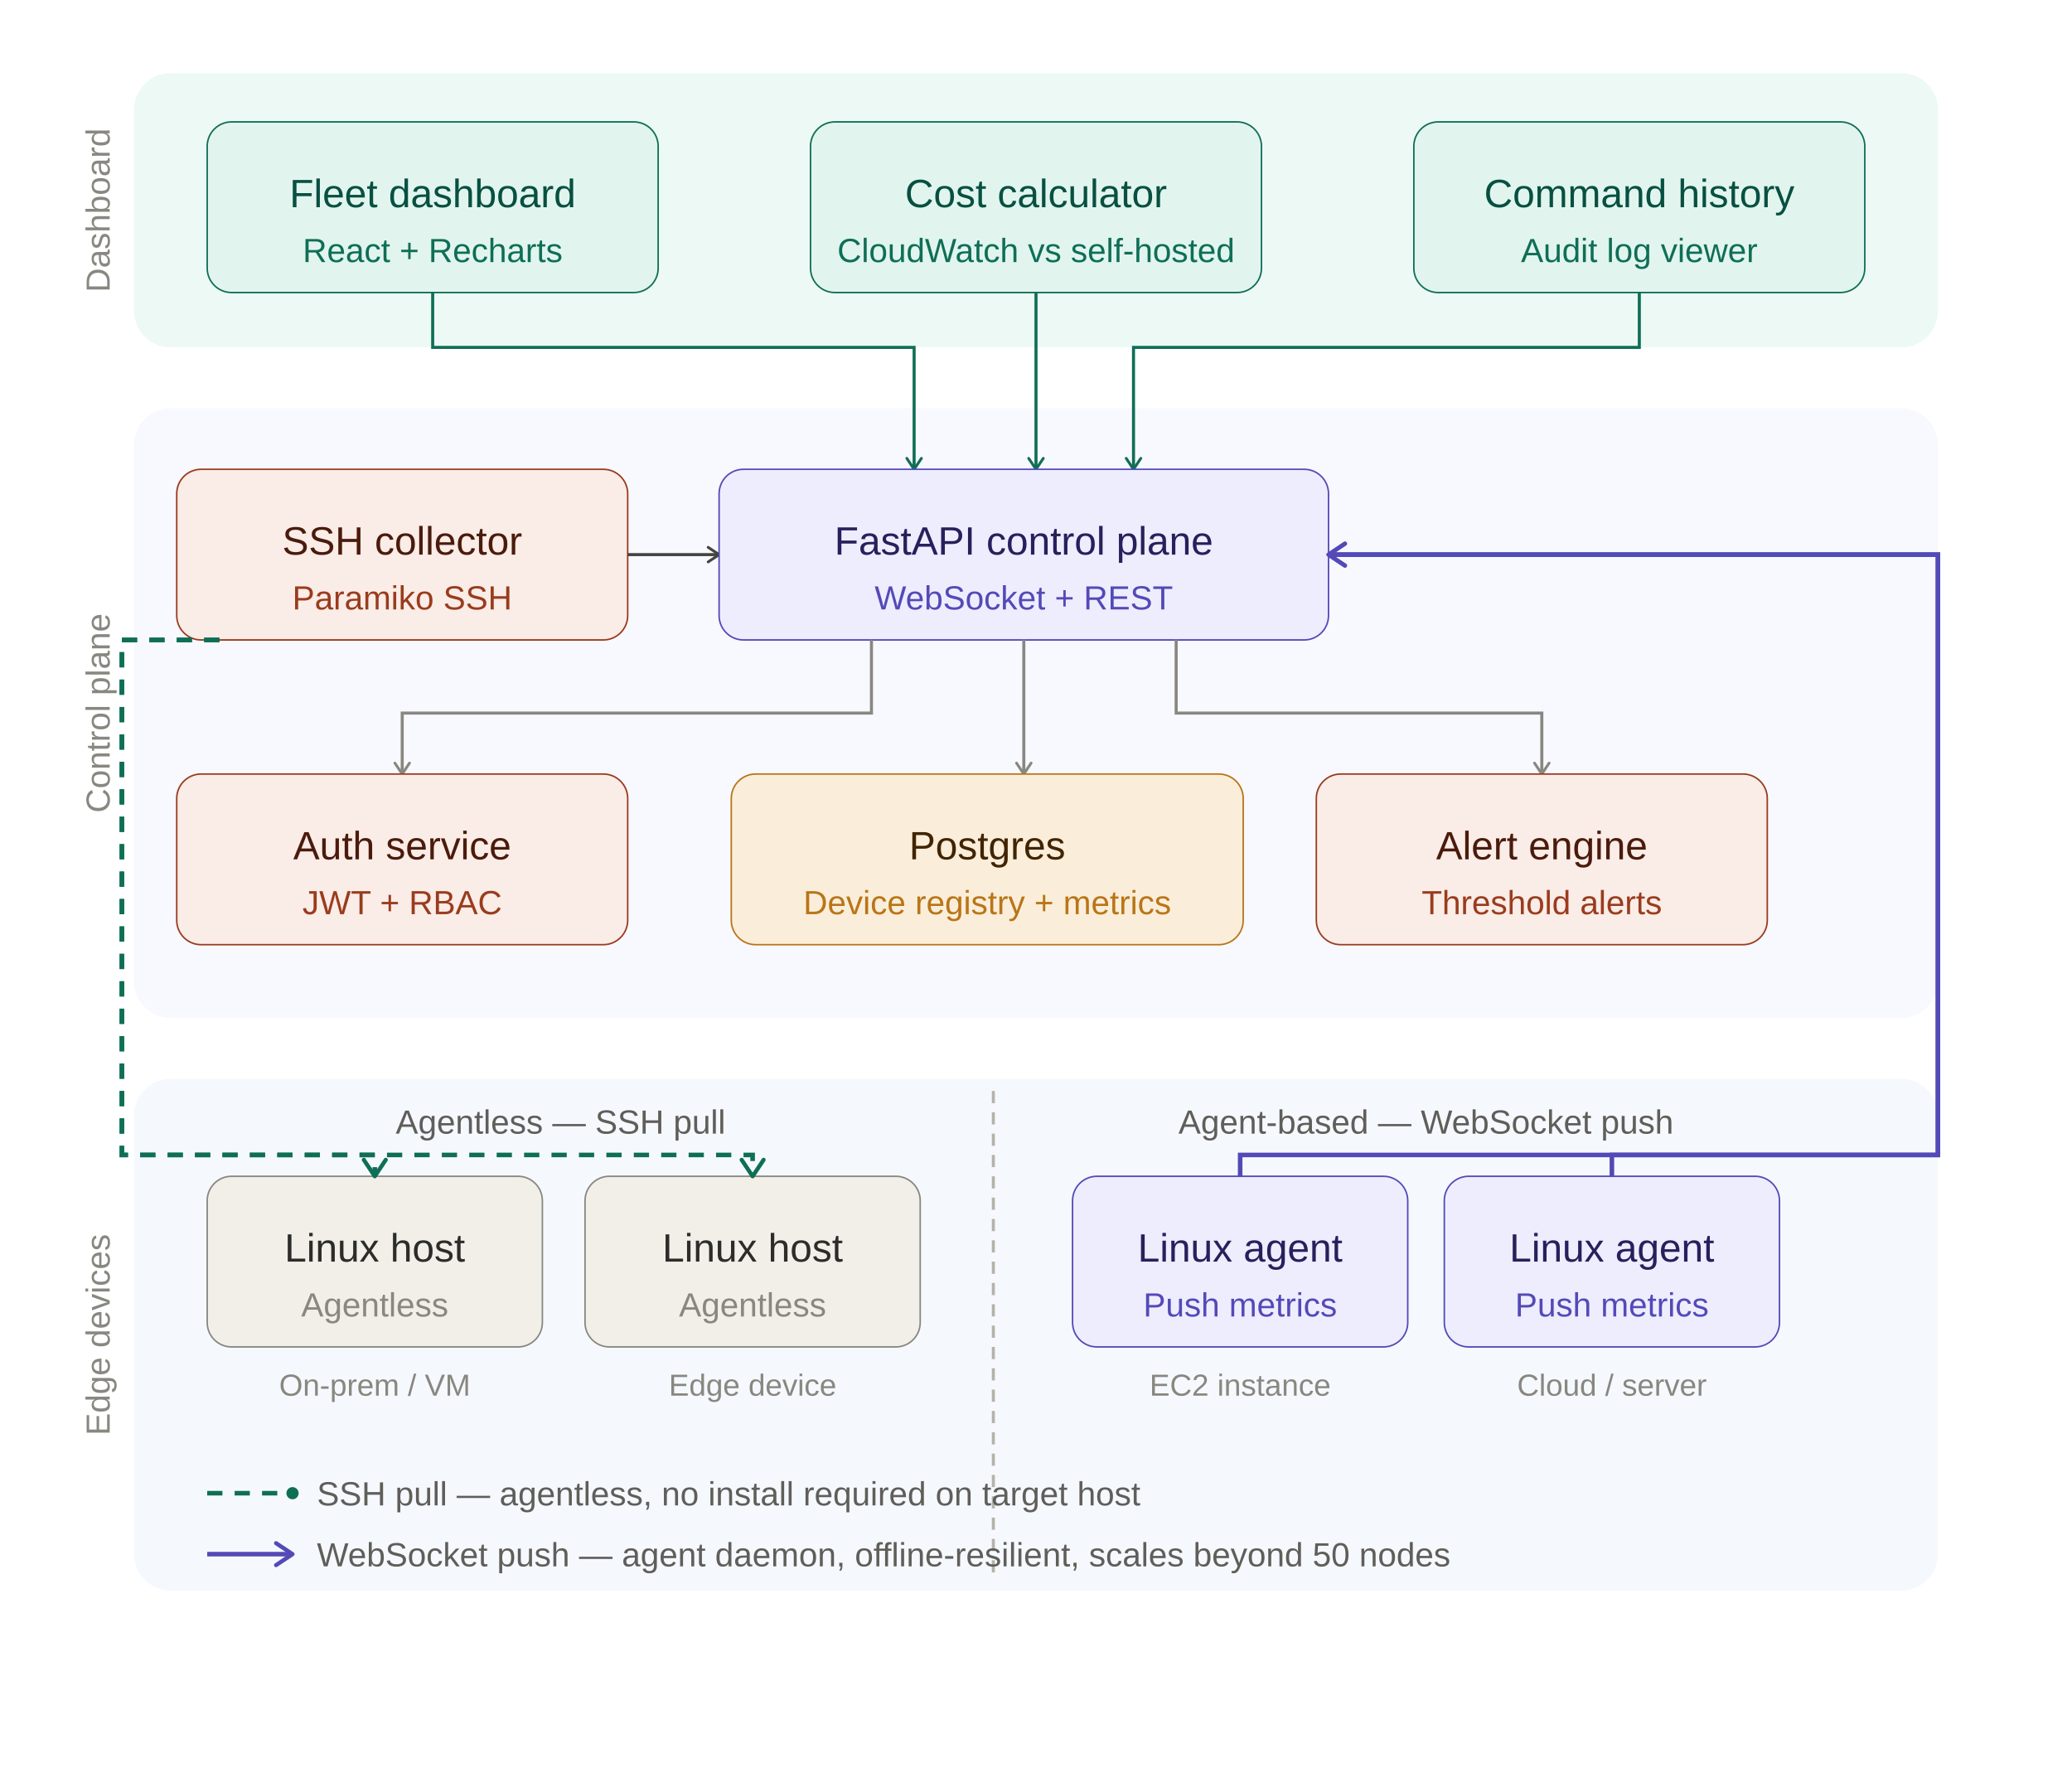
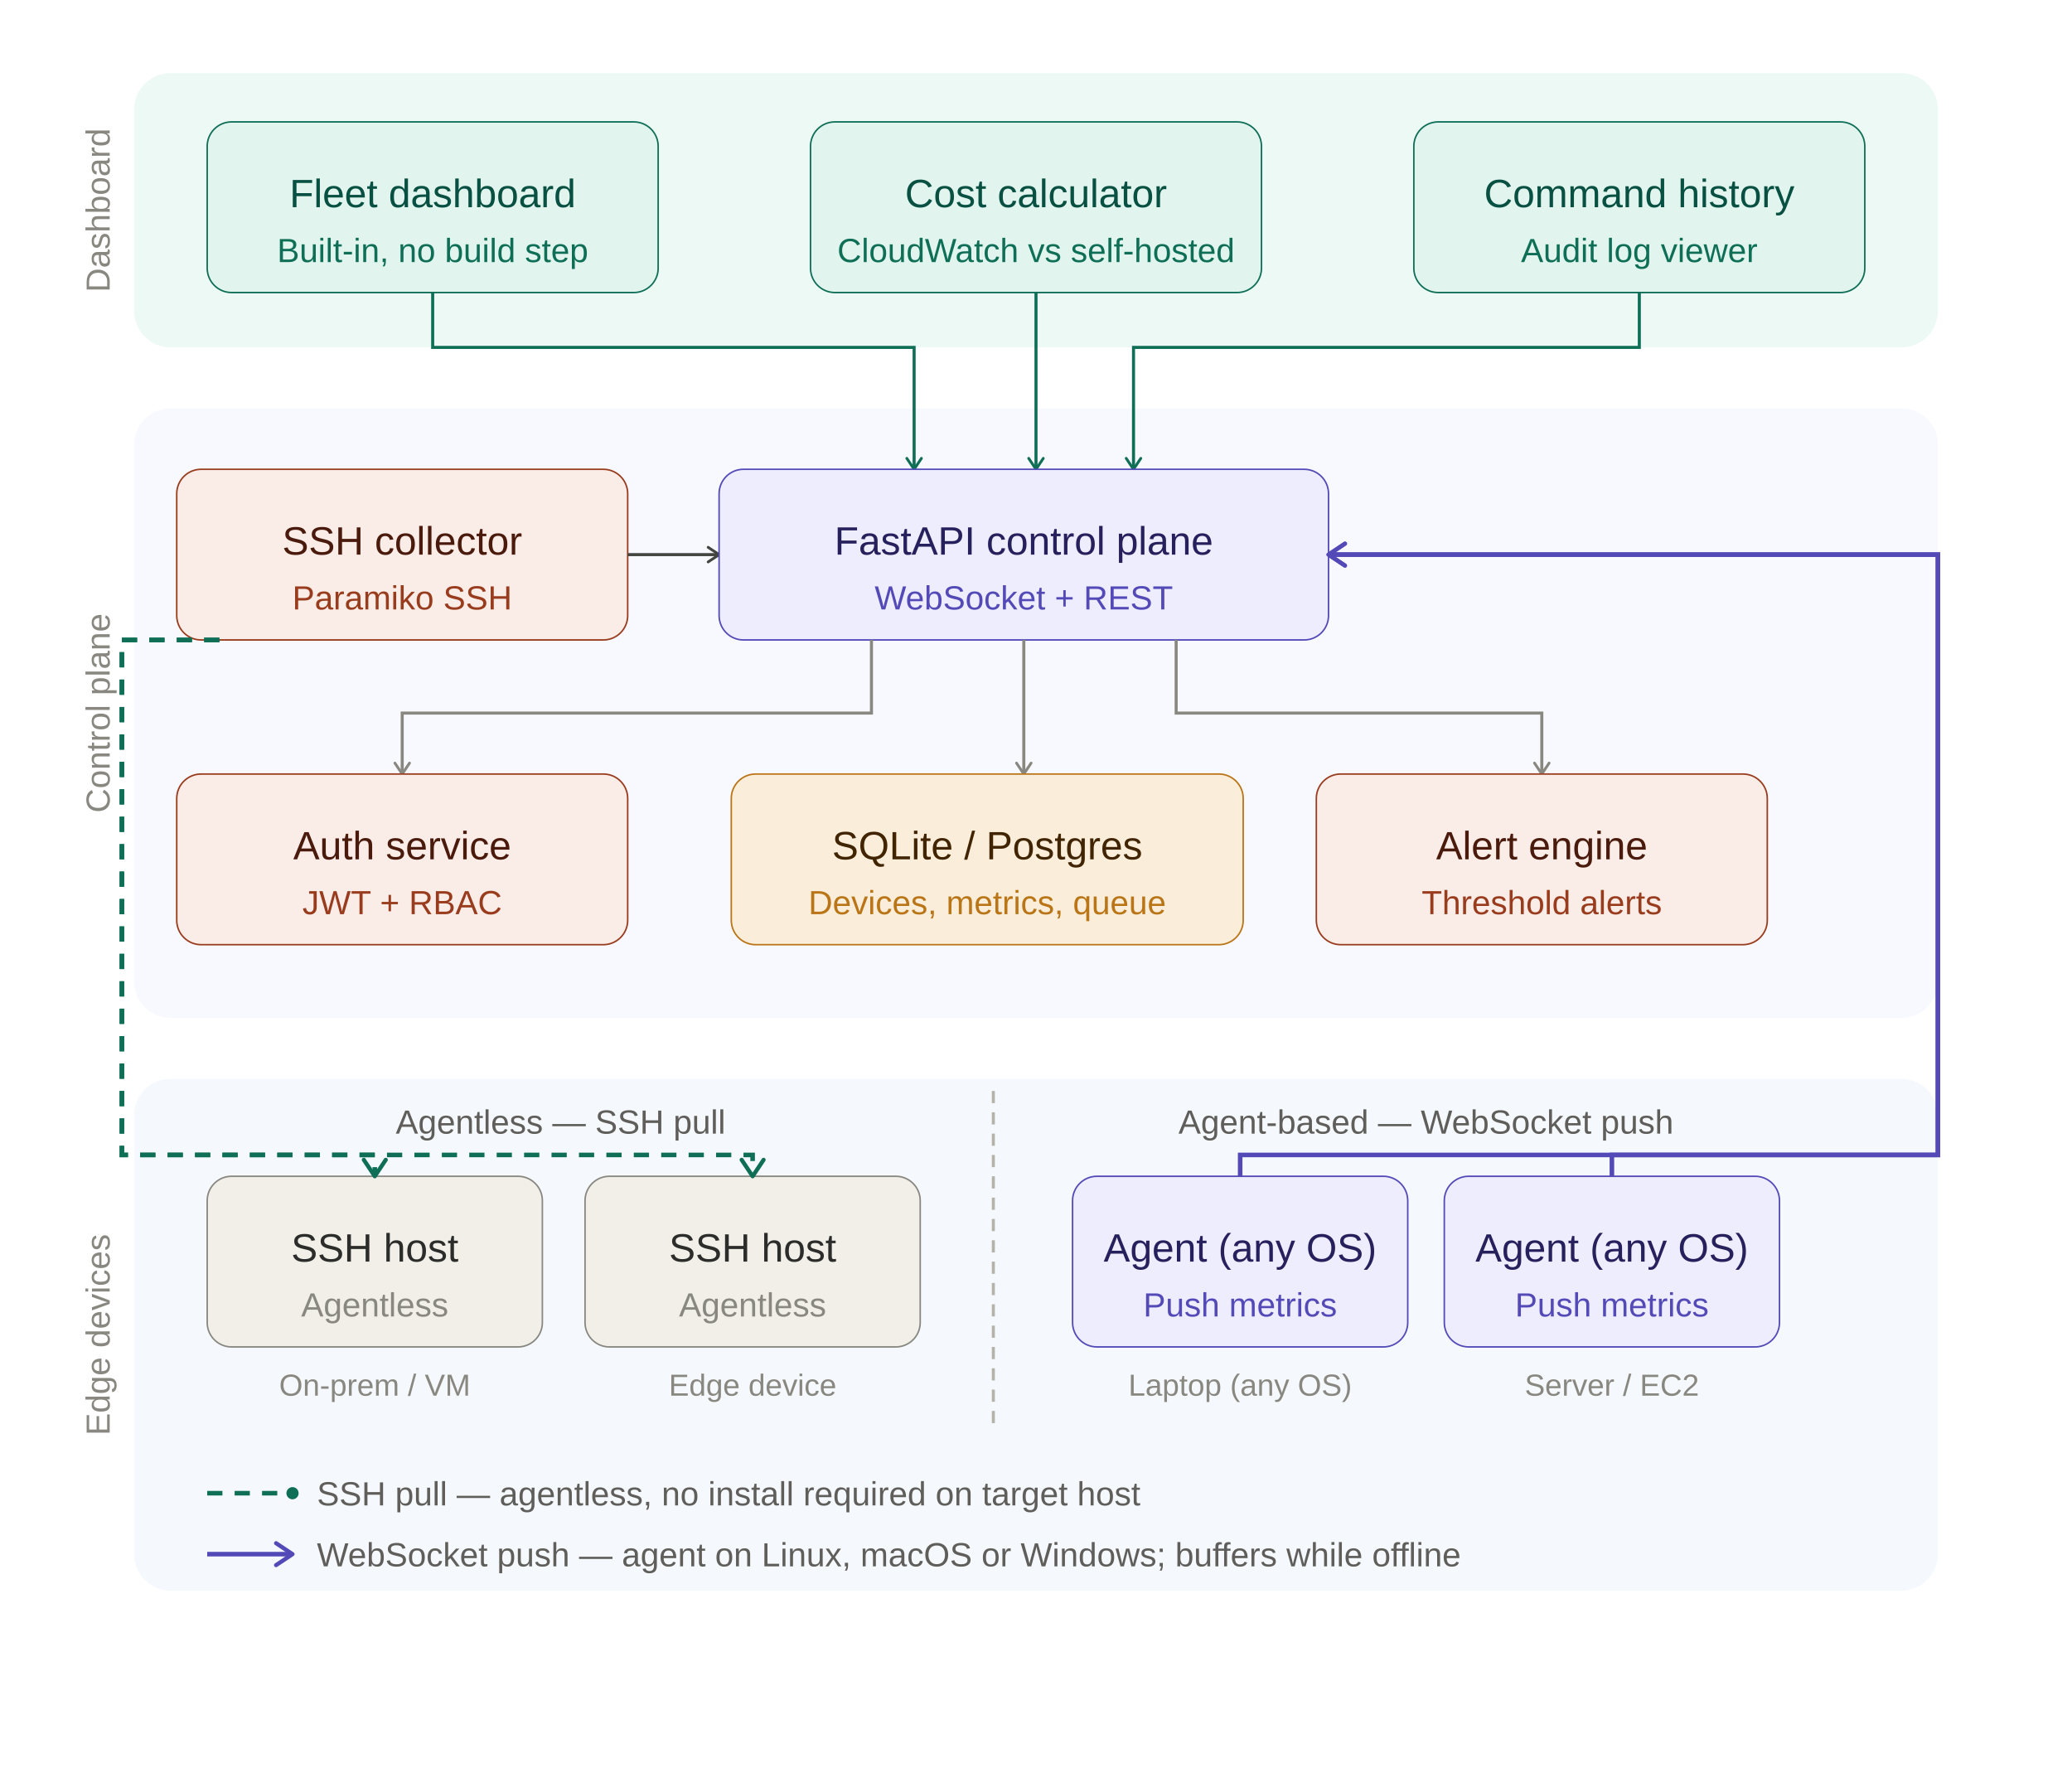
<svg xmlns="http://www.w3.org/2000/svg" width="680" viewBox="0 0 680 580" role="img" font-family="Arial, Helvetica, sans-serif">
  <defs>
    <marker id="arr" viewBox="0 0 10 10" refX="8" refY="5" markerWidth="6" markerHeight="6" orient="auto-start-reverse">
      <path d="M2 1L8 5L2 9" fill="none" stroke="context-stroke" stroke-width="1.5" stroke-linecap="round" stroke-linejoin="round" />
    </marker>
  </defs>
  <rect x="44" y="24" width="592" height="90" rx="12" fill="#E1F5EE" opacity="0.6" />
  <rect x="44" y="134" width="592" height="200" rx="12" fill="#EEEDFE" opacity="0.4" />
  <rect x="44" y="354" width="592" height="168" rx="12" fill="#E6F1FB" opacity="0.4" />
  <text font-size="11" fill="#888780" text-anchor="middle" transform="rotate(-90 32 69)" x="32" y="73">Dashboard</text>
  <text font-size="11" fill="#888780" text-anchor="middle" transform="rotate(-90 32 234)" x="32" y="238">Control plane</text>
  <text font-size="11" fill="#888780" text-anchor="middle" transform="rotate(-90 32 438)" x="32" y="442">Edge devices</text>
  <rect x="68" y="40" width="148" height="56" rx="8" fill="#E1F5EE" stroke="#0F6E56" stroke-width="0.5" />
  <text font-size="13" font-weight="500" fill="#085041" text-anchor="middle" x="142" y="68">Fleet dashboard</text>
-   <text font-size="11" fill="#0F6E56" text-anchor="middle" x="142" y="86">React + Recharts</text>
+   <text font-size="11" fill="#0F6E56" text-anchor="middle" x="142" y="86">Built-in, no build step</text>
  <rect x="266" y="40" width="148" height="56" rx="8" fill="#E1F5EE" stroke="#0F6E56" stroke-width="0.5" />
  <text font-size="13" font-weight="500" fill="#085041" text-anchor="middle" x="340" y="68">Cost calculator</text>
  <text font-size="11" fill="#0F6E56" text-anchor="middle" x="340" y="86">CloudWatch vs self-hosted</text>
  <rect x="464" y="40" width="148" height="56" rx="8" fill="#E1F5EE" stroke="#0F6E56" stroke-width="0.5" />
  <text font-size="13" font-weight="500" fill="#085041" text-anchor="middle" x="538" y="68">Command history</text>
  <text font-size="11" fill="#0F6E56" text-anchor="middle" x="538" y="86">Audit log viewer</text>
  <path d="M142,96 L142,114 L300,114 L300,154" fill="none" stroke="#0F6E56" stroke-width="1" marker-end="url(#arr)" />
  <path d="M340,96 L340,154" fill="none" stroke="#0F6E56" stroke-width="1" marker-end="url(#arr)" />
  <path d="M538,96 L538,114 L372,114 L372,154" fill="none" stroke="#0F6E56" stroke-width="1" marker-end="url(#arr)" />
  <rect x="58" y="154" width="148" height="56" rx="8" fill="#FAECE7" stroke="#993C1D" stroke-width="0.5" />
  <text font-size="13" font-weight="500" fill="#4A1B0C" text-anchor="middle" x="132" y="182">SSH collector</text>
  <text font-size="11" fill="#993C1D" text-anchor="middle" x="132" y="200">Paramiko SSH</text>
  <line x1="206" y1="182" x2="236" y2="182" fill="none" stroke="#444441" stroke-width="1" marker-end="url(#arr)" />
  <rect x="236" y="154" width="200" height="56" rx="8" fill="#EEEDFE" stroke="#534AB7" stroke-width="0.5" />
  <text font-size="13" font-weight="500" fill="#26215C" text-anchor="middle" x="336" y="182">FastAPI control plane</text>
  <text font-size="11" fill="#534AB7" text-anchor="middle" x="336" y="200">WebSocket + REST</text>
  <path d="M286,210 L286,234 L132,234 L132,254" fill="none" stroke="#888780" stroke-width="1" marker-end="url(#arr)" />
  <path d="M336,210 L336,254" fill="none" stroke="#888780" stroke-width="1" marker-end="url(#arr)" />
  <path d="M386,210 L386,234 L506,234 L506,254" fill="none" stroke="#888780" stroke-width="1" marker-end="url(#arr)" />
  <rect x="58" y="254" width="148" height="56" rx="8" fill="#FAECE7" stroke="#993C1D" stroke-width="0.5" />
  <text font-size="13" font-weight="500" fill="#4A1B0C" text-anchor="middle" x="132" y="282">Auth service</text>
  <text font-size="11" fill="#993C1D" text-anchor="middle" x="132" y="300">JWT + RBAC</text>
  <rect x="240" y="254" width="168" height="56" rx="8" fill="#FAEEDA" stroke="#BA7517" stroke-width="0.5" />
-   <text font-size="13" font-weight="500" fill="#412402" text-anchor="middle" x="324" y="282">Postgres</text>
-   <text font-size="11" fill="#BA7517" text-anchor="middle" x="324" y="300">Device registry + metrics</text>
+   <text font-size="13" font-weight="500" fill="#412402" text-anchor="middle" x="324" y="282">SQLite / Postgres</text>
+   <text font-size="11" fill="#BA7517" text-anchor="middle" x="324" y="300">Devices, metrics, queue</text>
  <rect x="432" y="254" width="148" height="56" rx="8" fill="#FAECE7" stroke="#993C1D" stroke-width="0.5" />
  <text font-size="13" font-weight="500" fill="#4A1B0C" text-anchor="middle" x="506" y="282">Alert engine</text>
  <text font-size="11" fill="#993C1D" text-anchor="middle" x="506" y="300">Threshold alerts</text>
-   <line x1="326" y1="358" x2="326" y2="516" stroke="#B4B2A9" stroke-width="1" stroke-dasharray="4 3" />
+   <line x1="326" y1="358" x2="326" y2="468" stroke="#B4B2A9" stroke-width="1" stroke-dasharray="4 3" />
  <text font-size="11" font-weight="500" fill="#5F5E5A" text-anchor="middle" x="184" y="372">Agentless — SSH pull</text>
  <text font-size="11" font-weight="500" fill="#5F5E5A" text-anchor="middle" x="468" y="372">Agent-based — WebSocket push</text>
  <rect x="68" y="386" width="110" height="56" rx="8" fill="#F1EFE8" stroke="#888780" stroke-width="0.5" />
-   <text font-size="13" font-weight="500" fill="#2C2C2A" text-anchor="middle" x="123" y="414">Linux host</text>
+   <text font-size="13" font-weight="500" fill="#2C2C2A" text-anchor="middle" x="123" y="414">SSH host</text>
  <text font-size="11" fill="#888780" text-anchor="middle" x="123" y="432">Agentless</text>
  <rect x="192" y="386" width="110" height="56" rx="8" fill="#F1EFE8" stroke="#888780" stroke-width="0.5" />
-   <text font-size="13" font-weight="500" fill="#2C2C2A" text-anchor="middle" x="247" y="414">Linux host</text>
+   <text font-size="13" font-weight="500" fill="#2C2C2A" text-anchor="middle" x="247" y="414">SSH host</text>
  <text font-size="11" fill="#888780" text-anchor="middle" x="247" y="432">Agentless</text>
  <rect x="352" y="386" width="110" height="56" rx="8" fill="#EEEDFE" stroke="#534AB7" stroke-width="0.5" />
-   <text font-size="13" font-weight="500" fill="#26215C" text-anchor="middle" x="407" y="414">Linux agent</text>
+   <text font-size="13" font-weight="500" fill="#26215C" text-anchor="middle" x="407" y="414">Agent (any OS)</text>
  <text font-size="11" fill="#534AB7" text-anchor="middle" x="407" y="432">Push metrics</text>
  <rect x="474" y="386" width="110" height="56" rx="8" fill="#EEEDFE" stroke="#534AB7" stroke-width="0.5" />
-   <text font-size="13" font-weight="500" fill="#26215C" text-anchor="middle" x="529" y="414">Linux agent</text>
+   <text font-size="13" font-weight="500" fill="#26215C" text-anchor="middle" x="529" y="414">Agent (any OS)</text>
  <text font-size="11" fill="#534AB7" text-anchor="middle" x="529" y="432">Push metrics</text>
  <text font-size="10" fill="#888780" text-anchor="middle" x="123" y="458">On-prem / VM</text>
  <text font-size="10" fill="#888780" text-anchor="middle" x="247" y="458">Edge device</text>
-   <text font-size="10" fill="#888780" text-anchor="middle" x="407" y="458">EC2 instance</text>
-   <text font-size="10" fill="#888780" text-anchor="middle" x="529" y="458">Cloud / server</text>
+   <text font-size="10" fill="#888780" text-anchor="middle" x="407" y="458">Laptop (any OS)</text>
+   <text font-size="10" fill="#888780" text-anchor="middle" x="529" y="458">Server / EC2</text>
  <path d="M72,210 L40,210 L40,379 L123,379 L123,386" fill="none" stroke="#0F6E56" stroke-width="1.5" stroke-dasharray="5 4" marker-end="url(#arr)" />
  <path d="M72,210 L40,210 L40,379 L247,379 L247,386" fill="none" stroke="#0F6E56" stroke-width="1.5" stroke-dasharray="5 4" marker-end="url(#arr)" />
  <path d="M407,386 L407,379 L636,379 L636,182 L436,182" fill="none" stroke="#534AB7" stroke-width="1.5" marker-end="url(#arr)" />
  <path d="M529,386 L529,379 L636,379 L636,182 L436,182" fill="none" stroke="#534AB7" stroke-width="1.5" marker-end="url(#arr)" />
  <line x1="68" y1="490" x2="96" y2="490" stroke="#0F6E56" stroke-width="1.5" stroke-dasharray="5 4" />
  <circle cx="96" cy="490" r="2" fill="#0F6E56" />
  <text font-size="11" fill="#5F5E5A" x="104" y="494">SSH pull — agentless, no install required on target host</text>
  <line x1="68" y1="510" x2="96" y2="510" stroke="#534AB7" stroke-width="1.5" marker-end="url(#arr)" />
-   <text font-size="11" fill="#5F5E5A" x="104" y="514">WebSocket push — agent daemon, offline-resilient, scales beyond 50 nodes</text>
+   <text font-size="11" fill="#5F5E5A" x="104" y="514">WebSocket push — agent on Linux, macOS or Windows; buffers while offline</text>
</svg>
